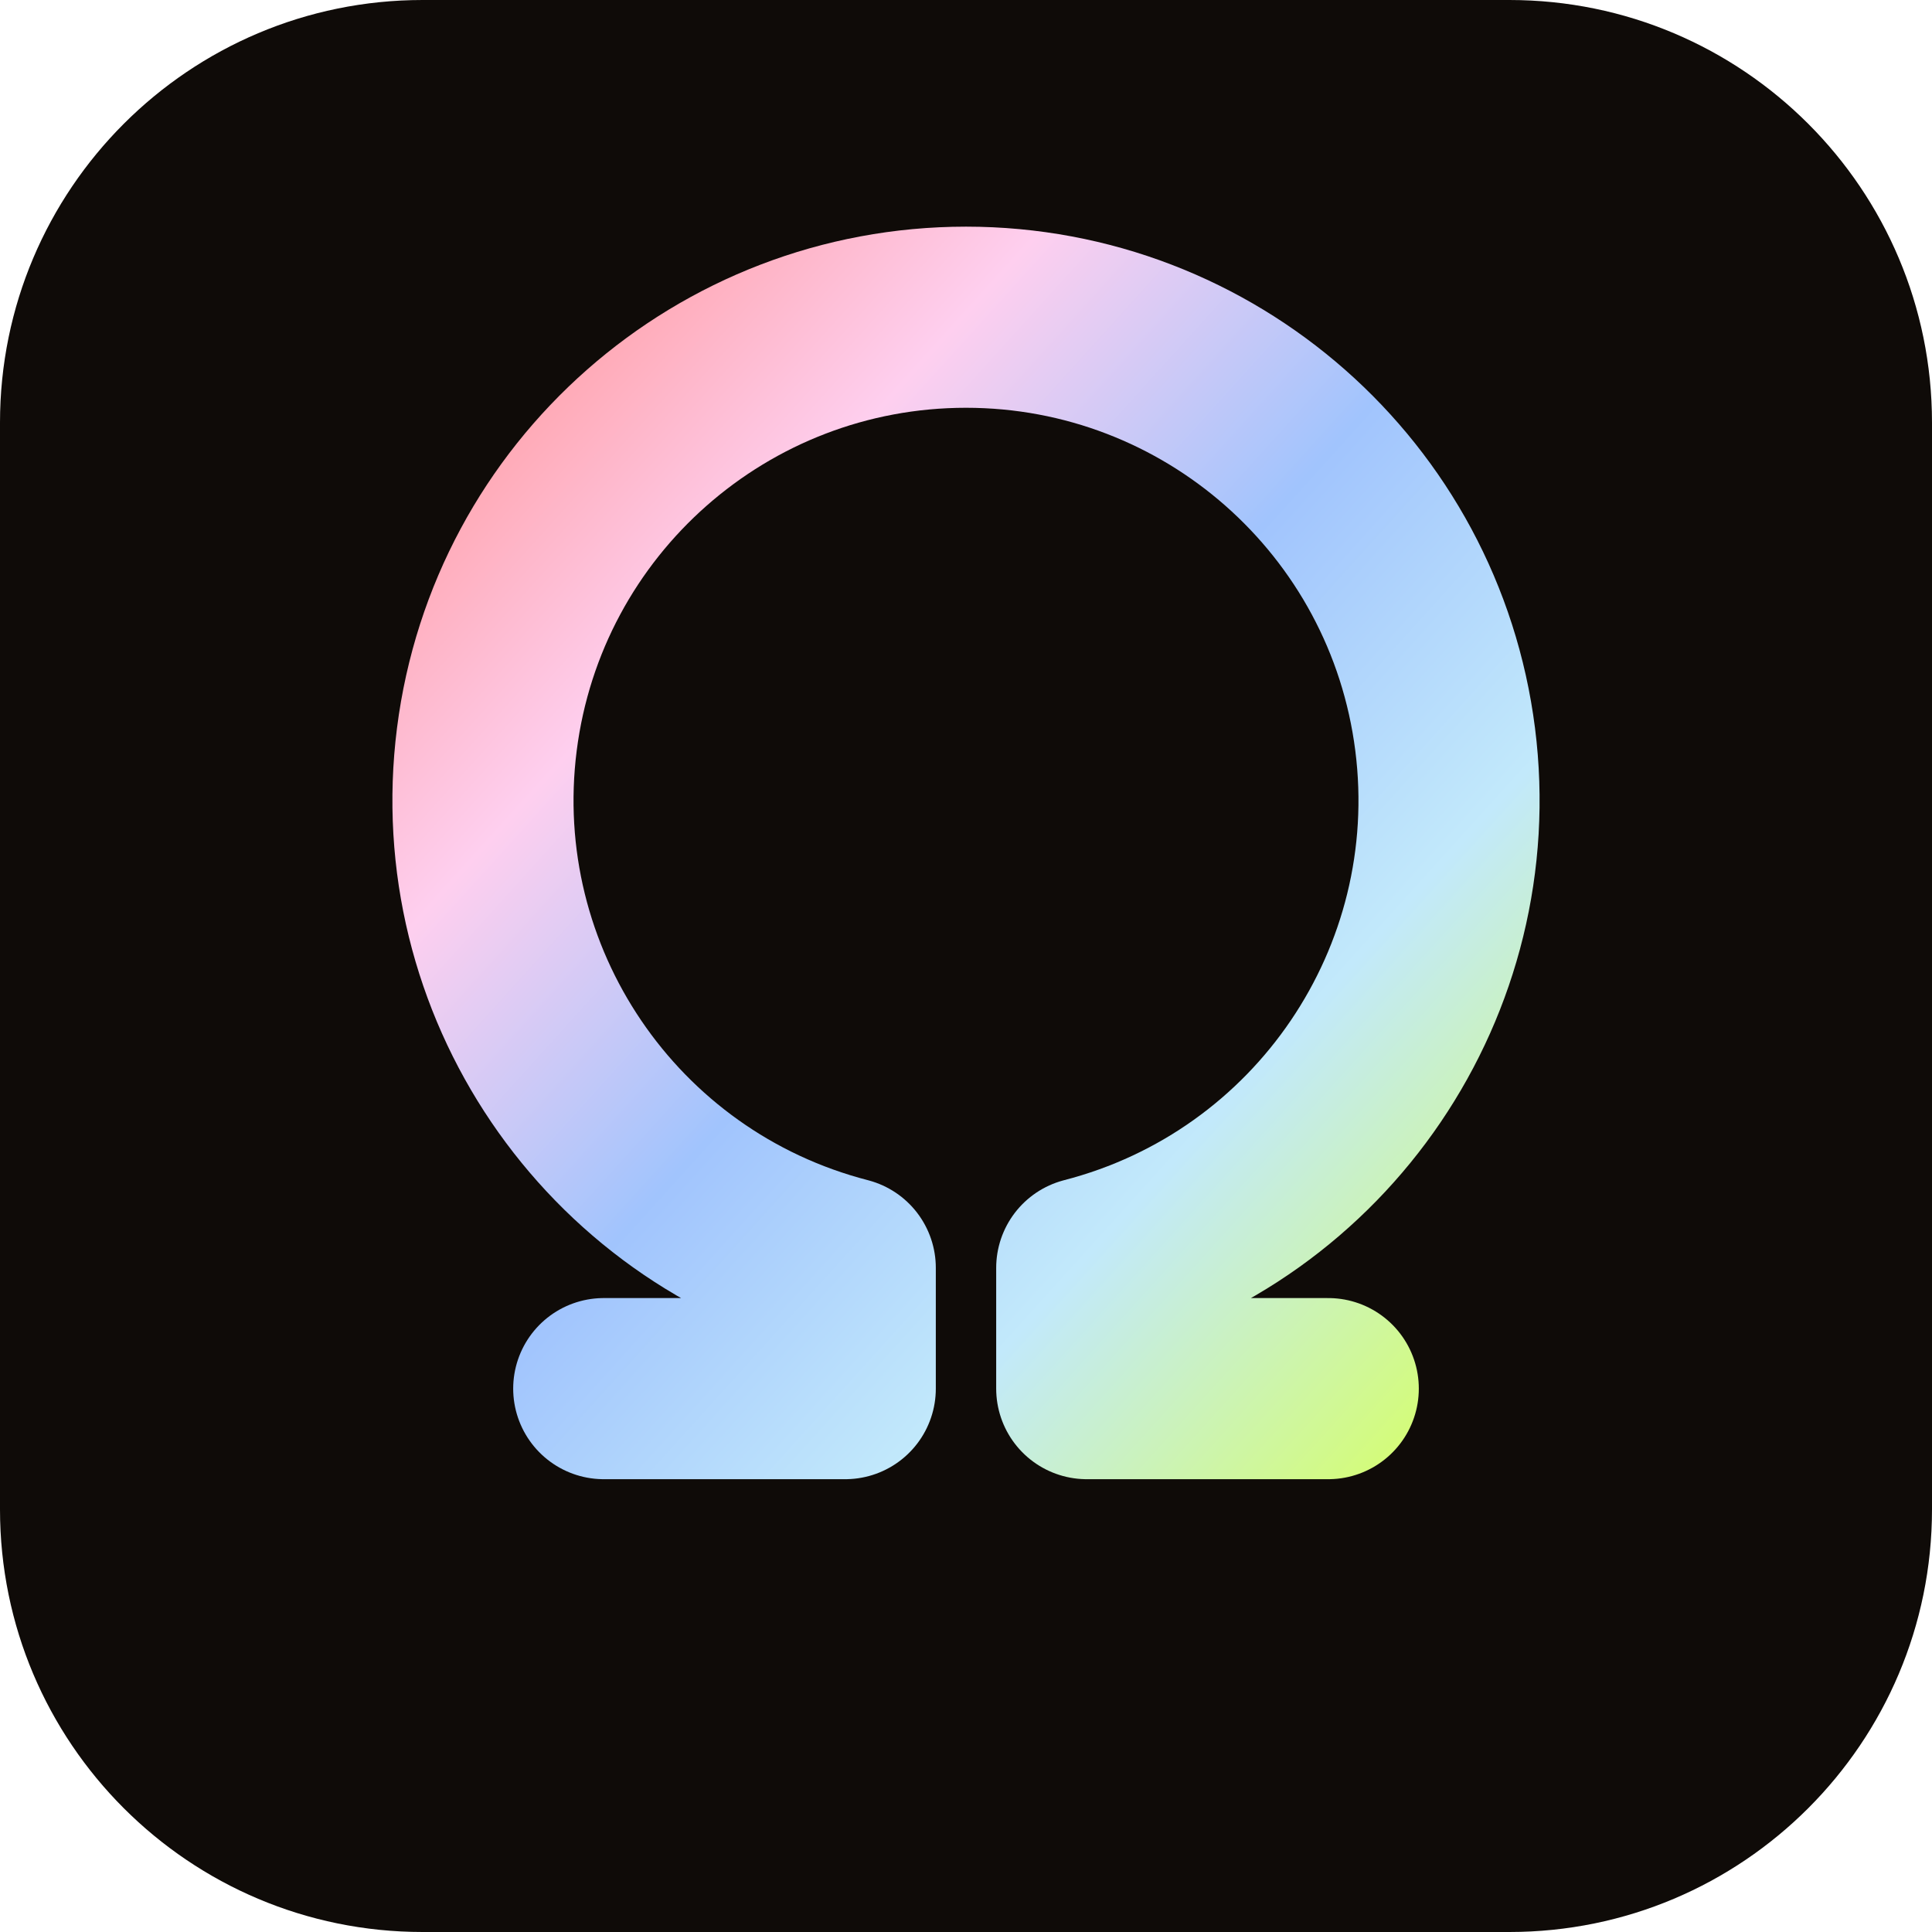
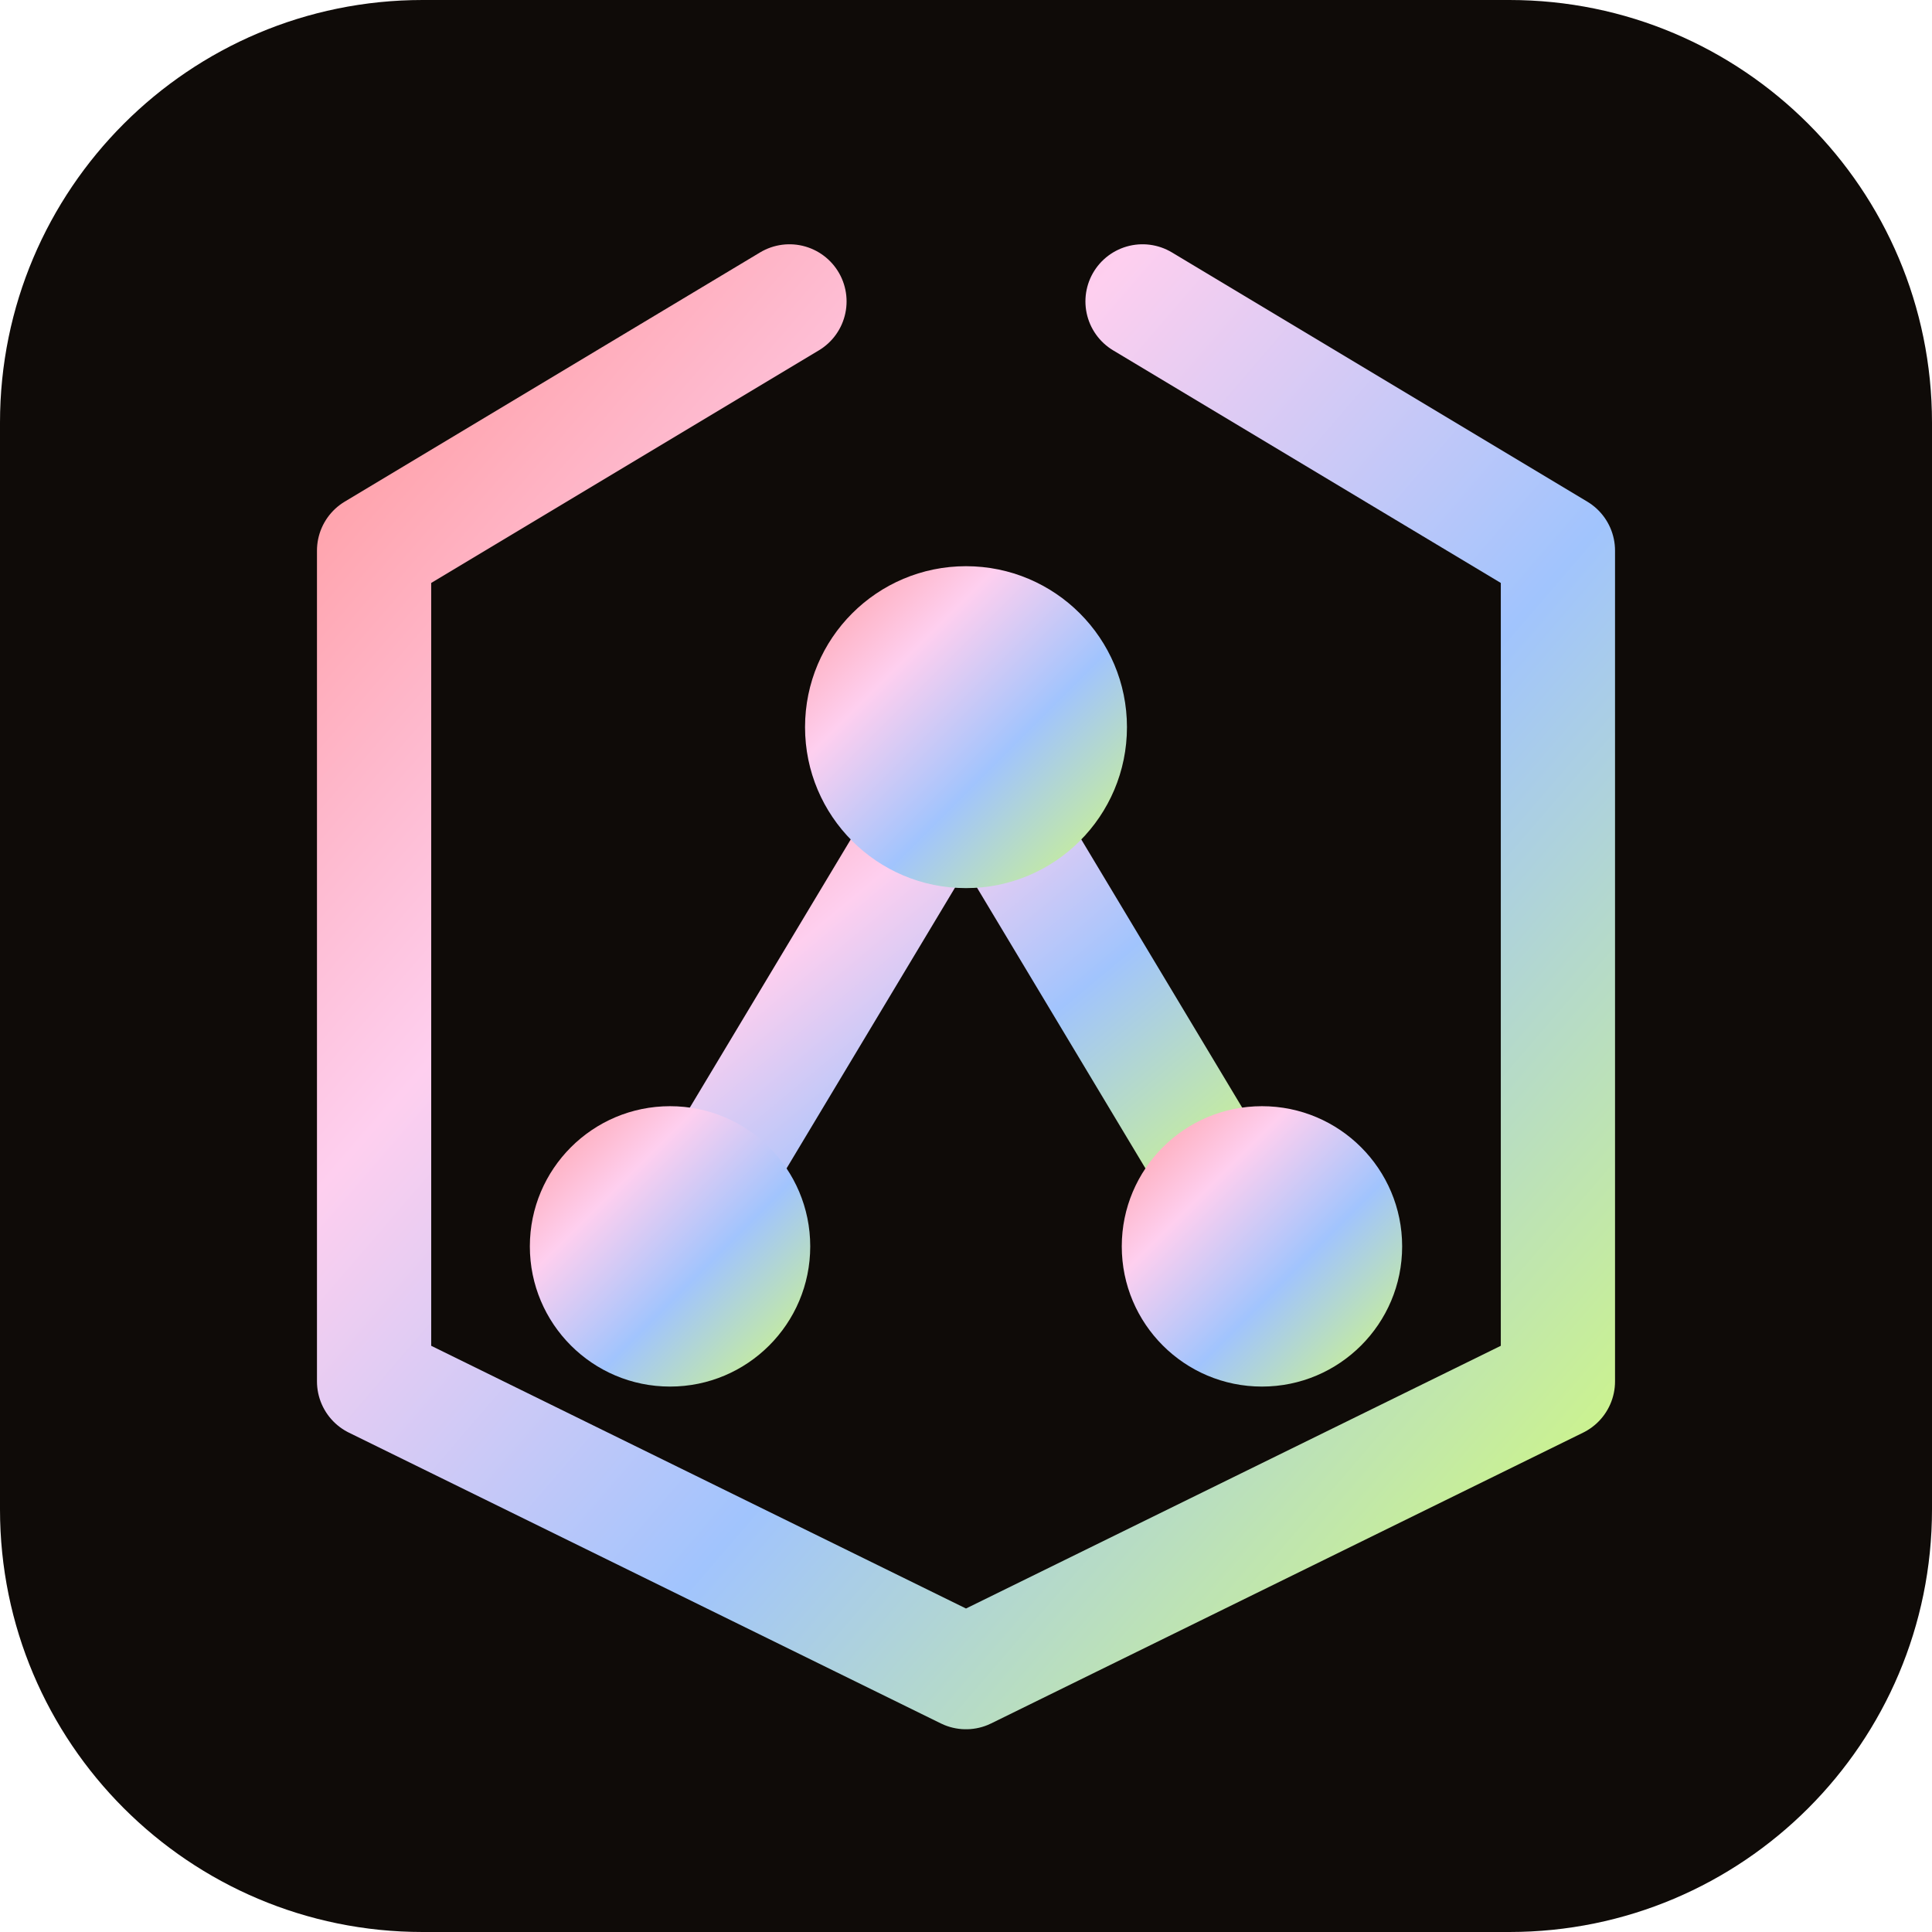
- <svg xmlns="http://www.w3.org/2000/svg" viewBox="0 0 64 64" width="64" height="64" role="img" aria-label="OHM">
+ <svg xmlns="http://www.w3.org/2000/svg" viewBox="0 0 32 32" width="32" height="32" role="img" aria-label="Open Hardware Manager">
  <defs>
    <linearGradient id="pearl" x1="0" y1="0" x2="1" y2="1">
      <stop offset="0%" stop-color="#ff9a9e" />
-       <stop offset="25%" stop-color="#fecfef" />
-       <stop offset="50%" stop-color="#a1c4fd" />
-       <stop offset="75%" stop-color="#c2e9fb" />
+       <stop offset="30%" stop-color="#fecfef" />
+       <stop offset="60%" stop-color="#a1c4fd" />
      <stop offset="100%" stop-color="#d4fc79" />
    </linearGradient>
  </defs>
-   <rect width="64" height="64" rx="14" fill="#0f0b08" />
-   <path d="M20 46 h8 v-4 a16 16 0 1 1 8 0 v4 h8" fill="none" stroke="url(#pearl)" stroke-width="6" stroke-linecap="round" stroke-linejoin="round" />
+   <rect width="32" height="32" rx="7" fill="#0f0b08" />
+   <g transform="translate(16 16) scale(0.86) translate(-16 -16)">
+     <path d="M19.4 3.2 L27.4 8.0 V24.0 L16 29.6 L4.6 24.0 V8.0 L12.6 3.2" fill="none" stroke="url(#pearl)" stroke-width="2.2" stroke-linecap="round" stroke-linejoin="round" />
+     <path d="M16 12 L10.6 21 M16 12 L21.4 21" fill="none" stroke="url(#pearl)" stroke-width="2.2" stroke-linecap="round" />
+     <circle cx="16" cy="11.4" r="3.1" fill="url(#pearl)" />
+     <circle cx="10.3" cy="21.4" r="2.7" fill="url(#pearl)" />
+     <circle cx="21.7" cy="21.4" r="2.7" fill="url(#pearl)" />
+   </g>
</svg>
